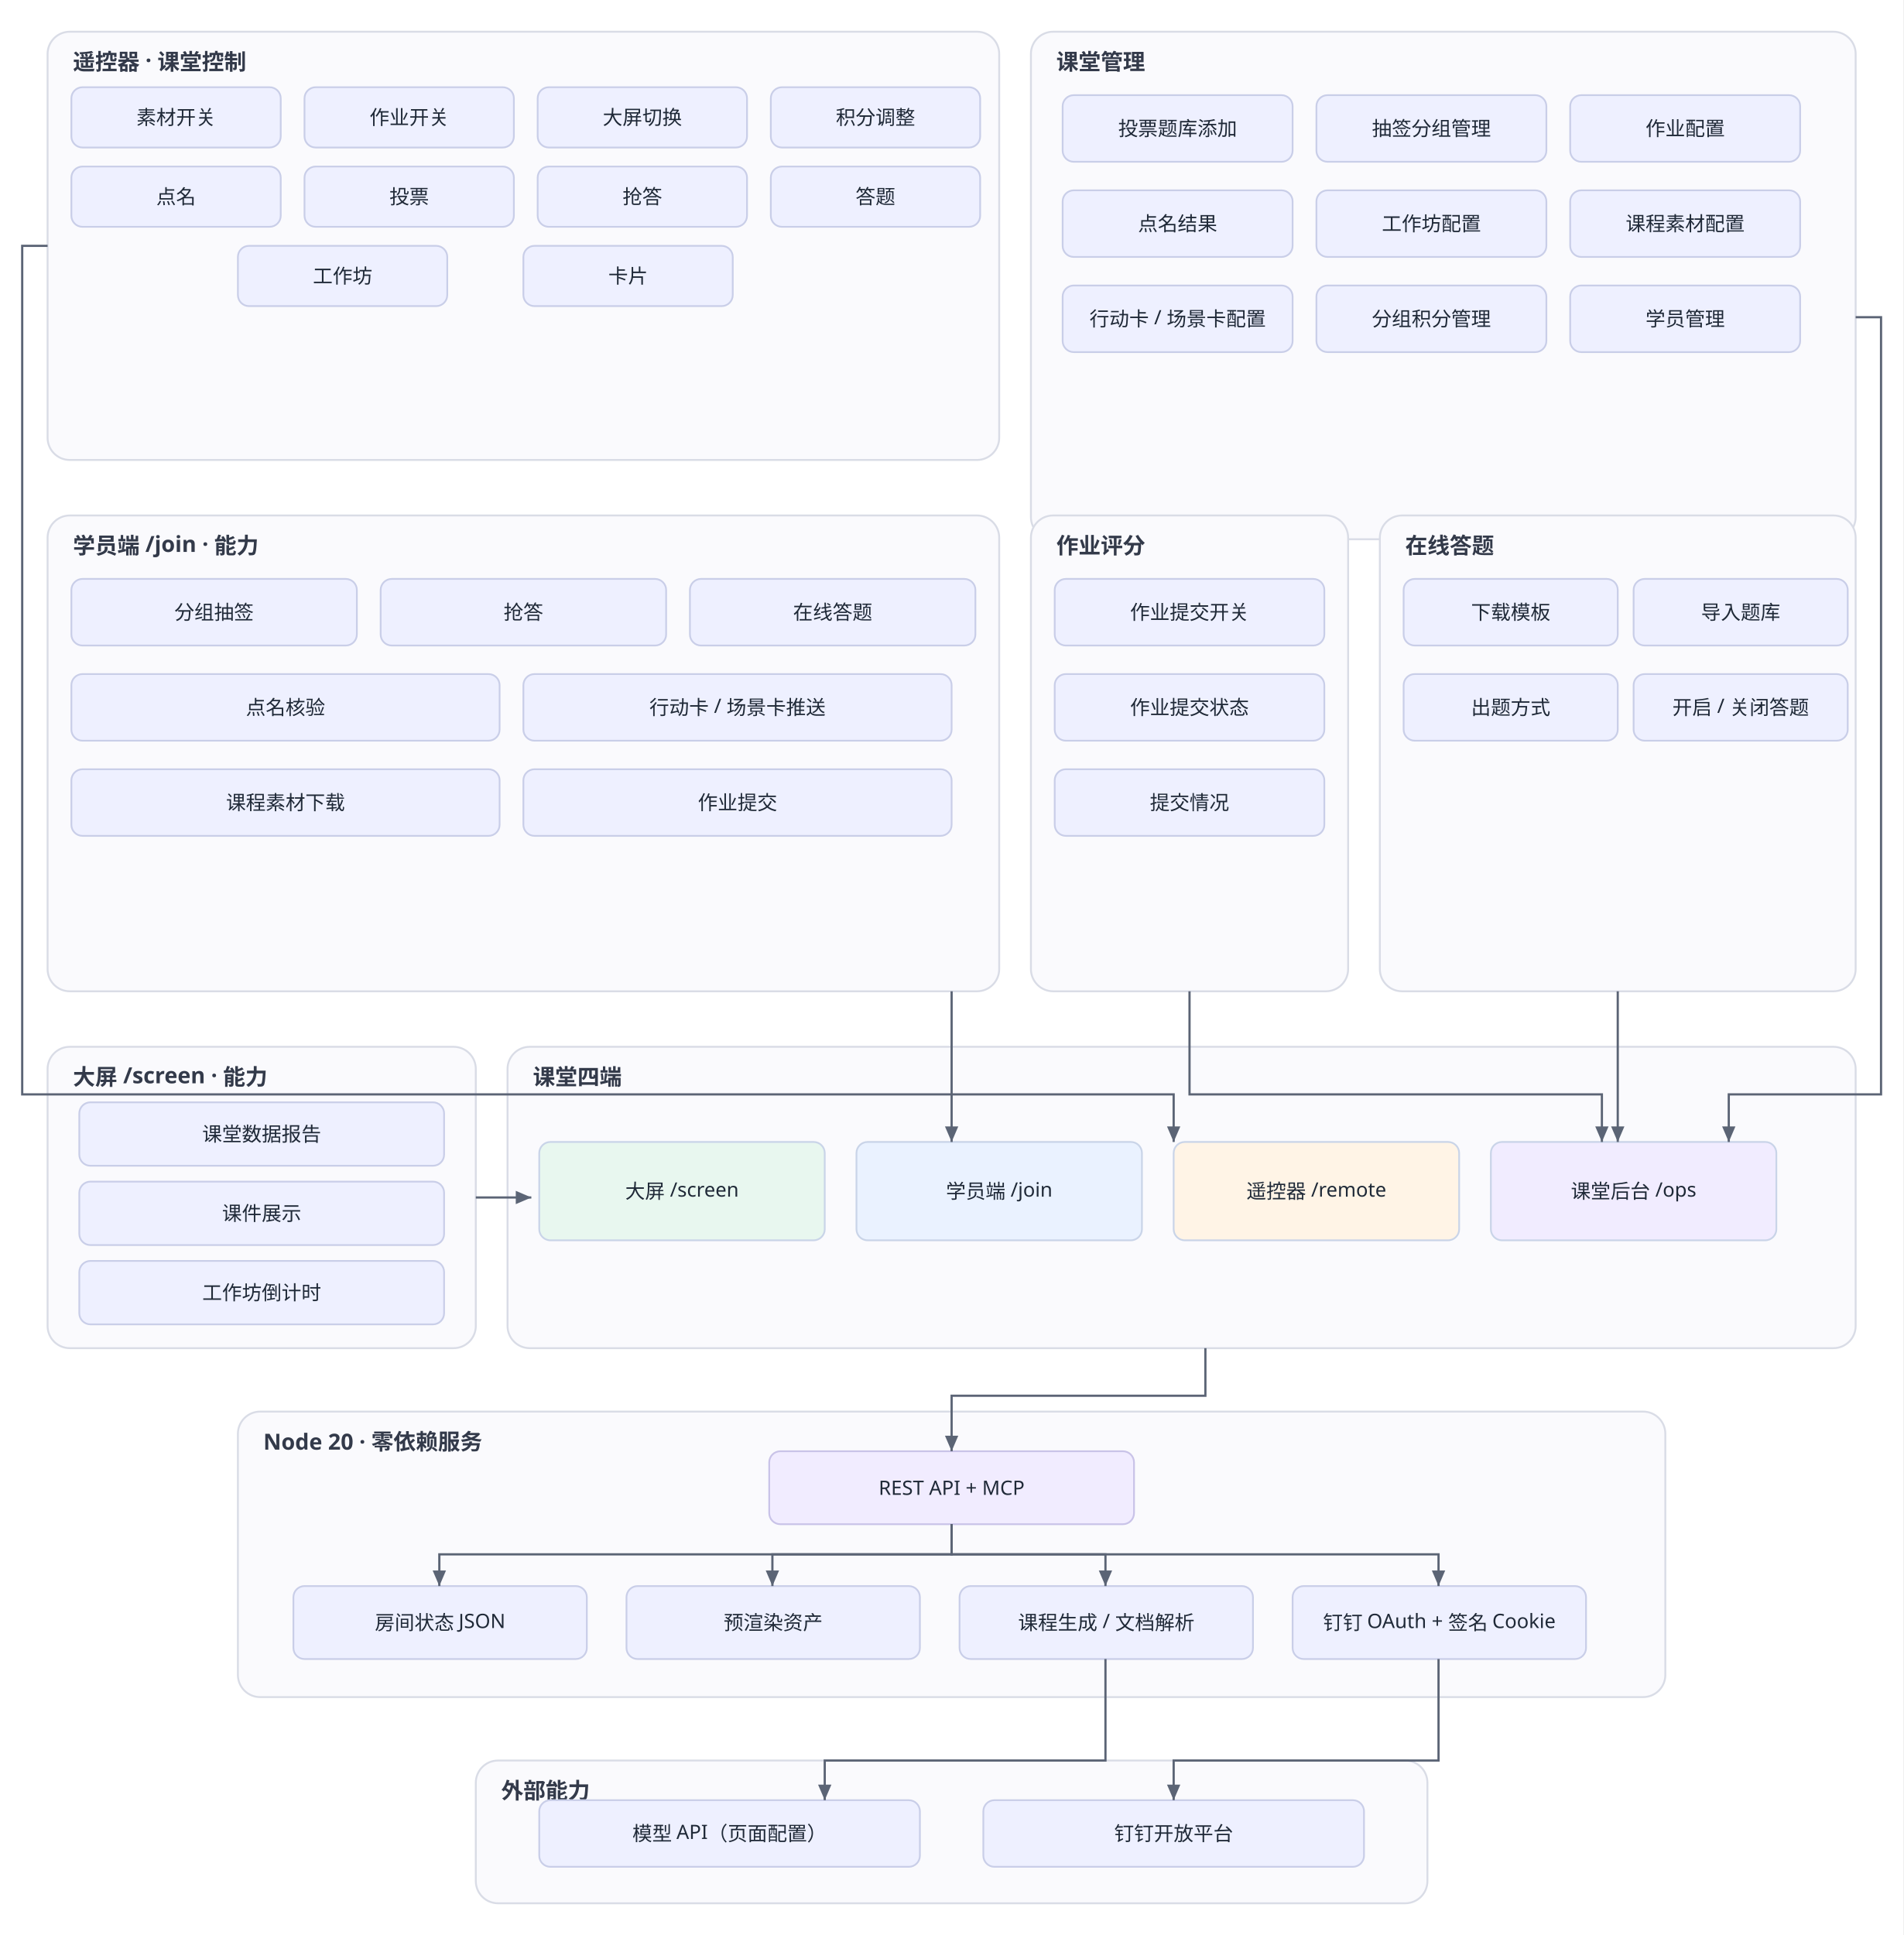
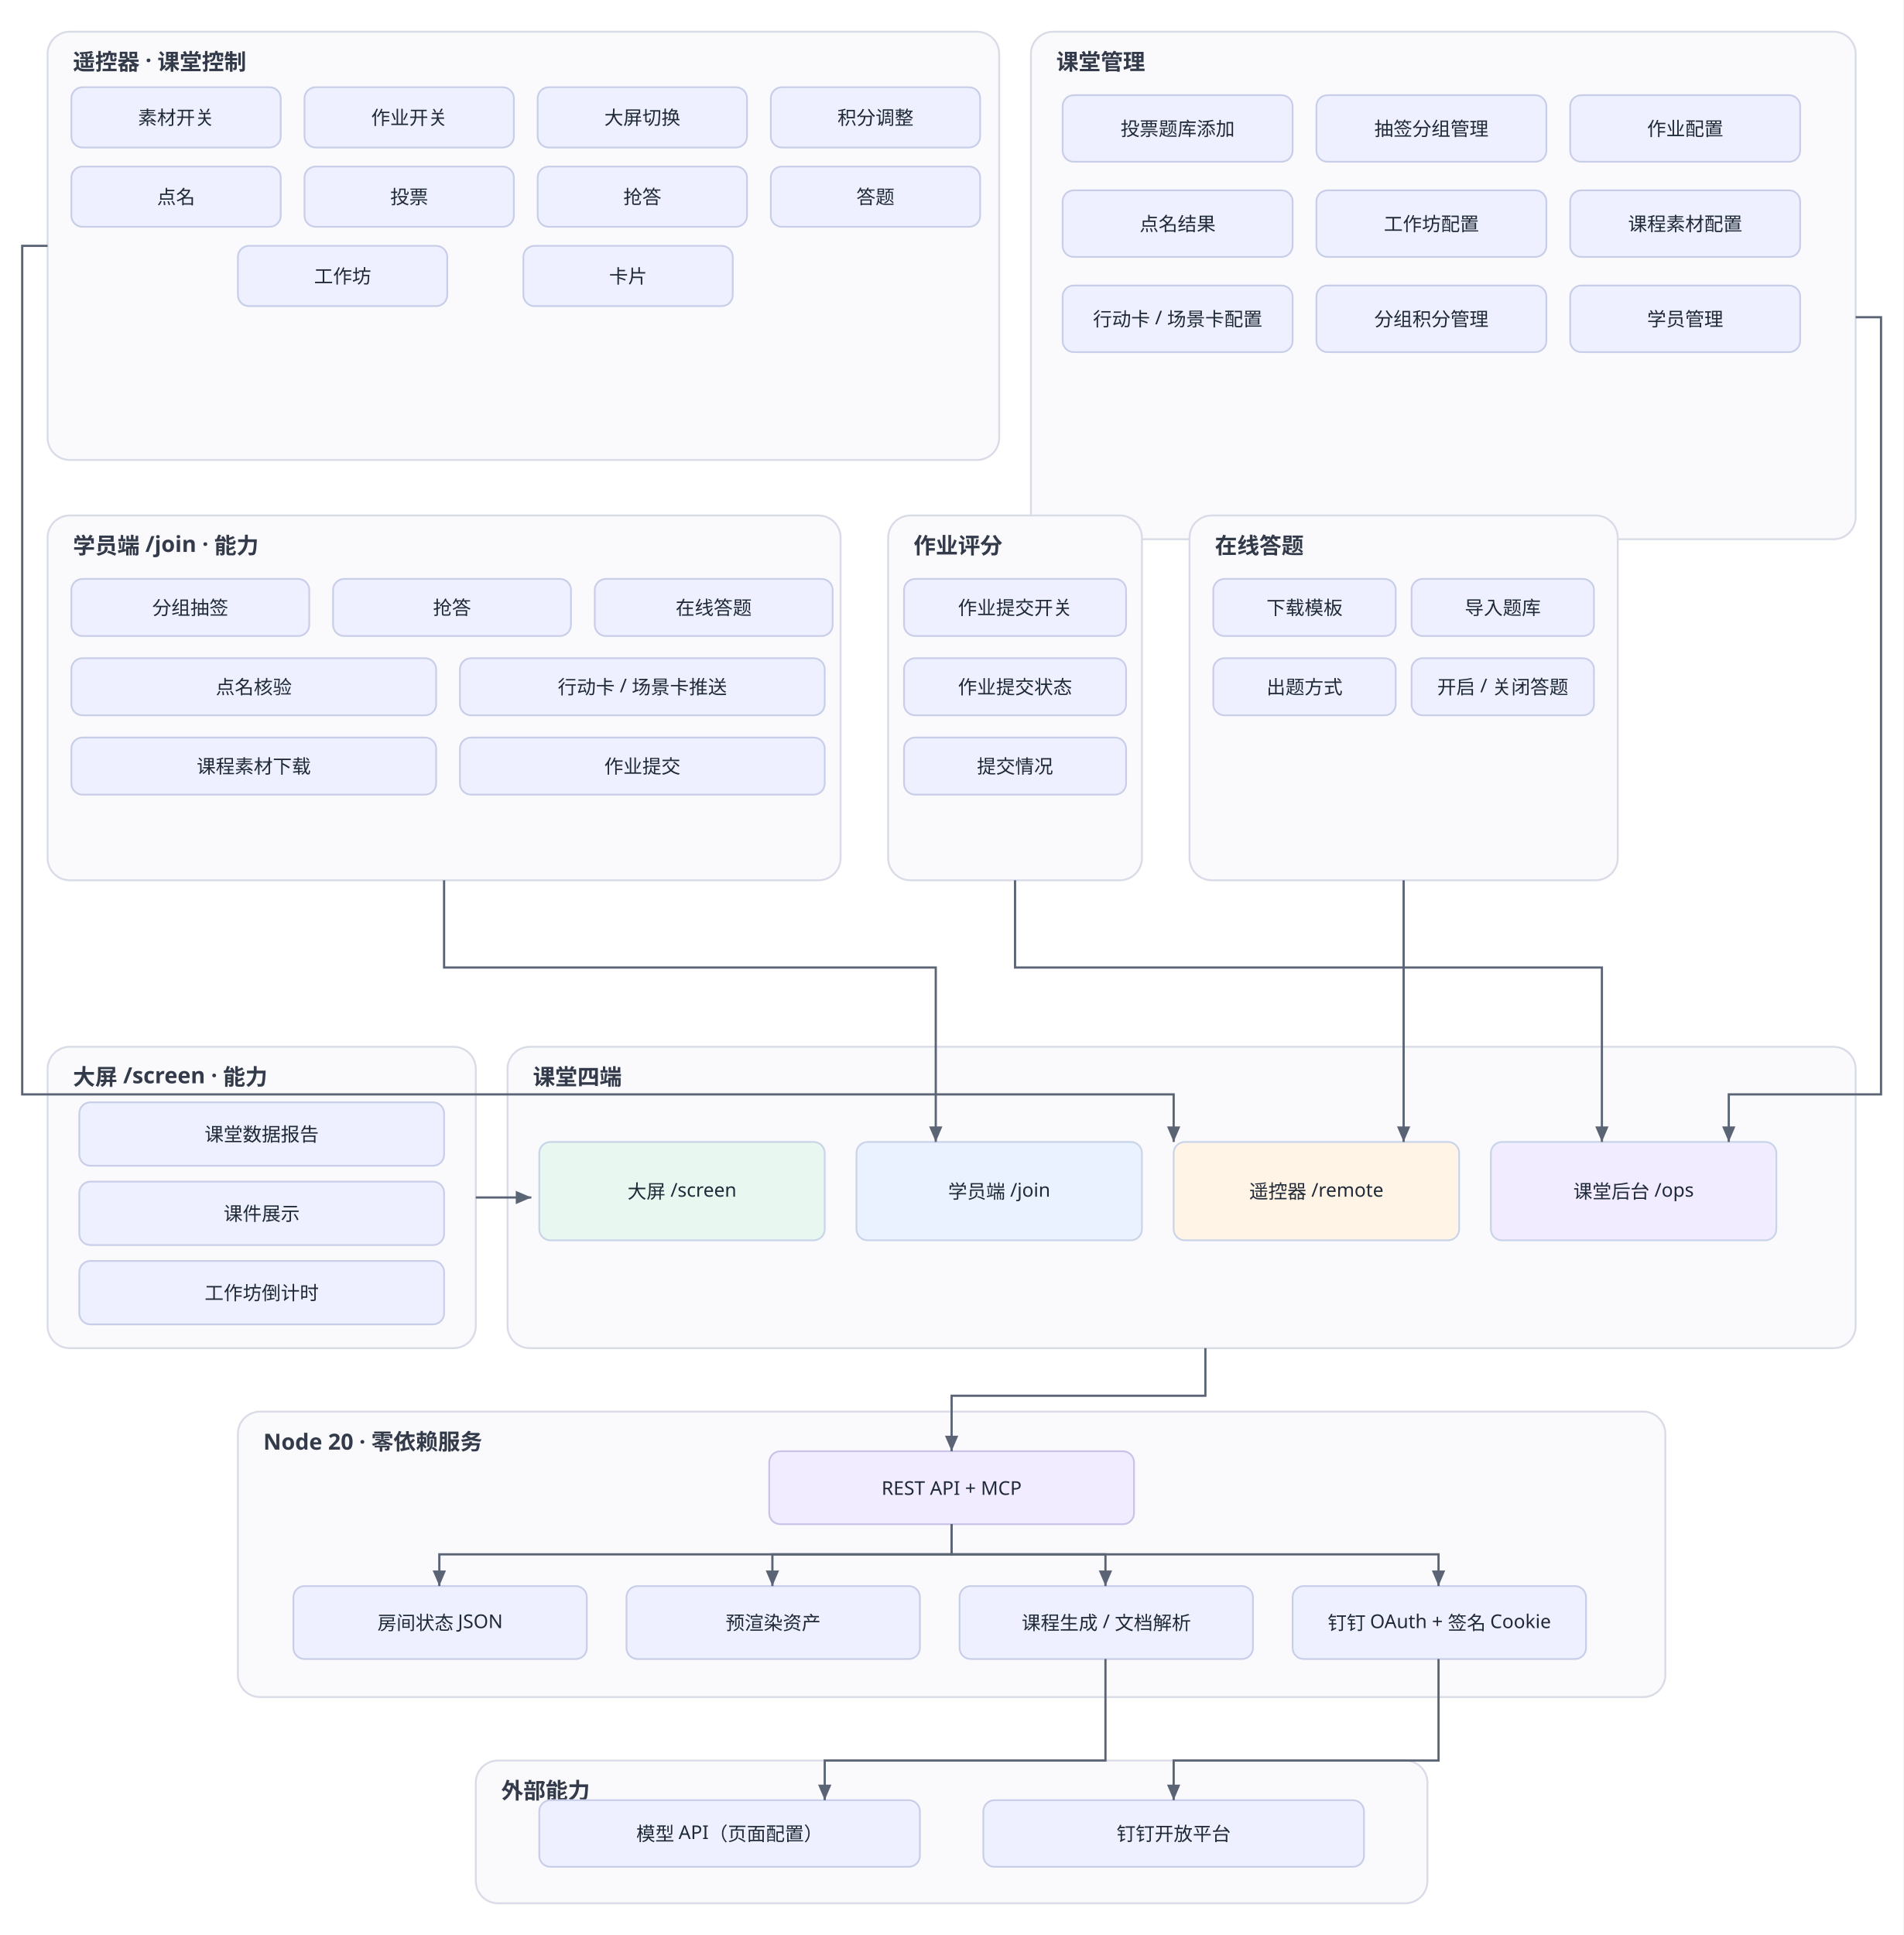
<svg xmlns="http://www.w3.org/2000/svg" width="1200" height="1220" viewBox="0 0 1200 1220" font-family="PingFang SC,Microsoft YaHei,Segoe UI,sans-serif">
  <defs>
    <marker id="arrow" markerWidth="9" markerHeight="9" refX="7" refY="3" orient="auto">
      <path d="M0,0 L0,6 L7,3 z" fill="#5B6475" />
    </marker>
  </defs>
  <rect width="1200" height="1220" fill="#FFFFFF" />
  <rect x="30" y="20" width="600" height="270" rx="14" fill="#FAFAFD" stroke="#D9DCE6" stroke-width="1.2" />
  <text x="46" y="44" font-size="14" font-weight="700" fill="#333A4A">遥控器 · 课堂控制</text>
  <rect x="45" y="55" width="132" height="38" rx="7" fill="#EEF0FF" stroke="#C9CEE8" stroke-width="1.1" />
-   <text x="111" y="78.5" text-anchor="middle" font-size="12.5" fill="#1F2937">素材开关</text>
+   <text x="111" y="78.5" text-anchor="middle" font-size="12" fill="#1F2937">素材开关</text>
  <rect x="192" y="55" width="132" height="38" rx="7" fill="#EEF0FF" stroke="#C9CEE8" stroke-width="1.1" />
-   <text x="258" y="78.5" text-anchor="middle" font-size="12.5" fill="#1F2937">作业开关</text>
+   <text x="258" y="78.5" text-anchor="middle" font-size="12" fill="#1F2937">作业开关</text>
  <rect x="339" y="55" width="132" height="38" rx="7" fill="#EEF0FF" stroke="#C9CEE8" stroke-width="1.1" />
-   <text x="405" y="78.5" text-anchor="middle" font-size="12.5" fill="#1F2937">大屏切换</text>
+   <text x="405" y="78.5" text-anchor="middle" font-size="12" fill="#1F2937">大屏切换</text>
  <rect x="486" y="55" width="132" height="38" rx="7" fill="#EEF0FF" stroke="#C9CEE8" stroke-width="1.1" />
-   <text x="552" y="78.5" text-anchor="middle" font-size="12.5" fill="#1F2937">积分调整</text>
+   <text x="552" y="78.5" text-anchor="middle" font-size="12" fill="#1F2937">积分调整</text>
  <rect x="45" y="105" width="132" height="38" rx="7" fill="#EEF0FF" stroke="#C9CEE8" stroke-width="1.1" />
-   <text x="111" y="128.5" text-anchor="middle" font-size="12.5" fill="#1F2937">点名</text>
+   <text x="111" y="128.5" text-anchor="middle" font-size="12" fill="#1F2937">点名</text>
  <rect x="192" y="105" width="132" height="38" rx="7" fill="#EEF0FF" stroke="#C9CEE8" stroke-width="1.1" />
-   <text x="258" y="128.5" text-anchor="middle" font-size="12.5" fill="#1F2937">投票</text>
+   <text x="258" y="128.5" text-anchor="middle" font-size="12" fill="#1F2937">投票</text>
  <rect x="339" y="105" width="132" height="38" rx="7" fill="#EEF0FF" stroke="#C9CEE8" stroke-width="1.1" />
-   <text x="405" y="128.5" text-anchor="middle" font-size="12.5" fill="#1F2937">抢答</text>
+   <text x="405" y="128.5" text-anchor="middle" font-size="12" fill="#1F2937">抢答</text>
  <rect x="486" y="105" width="132" height="38" rx="7" fill="#EEF0FF" stroke="#C9CEE8" stroke-width="1.1" />
-   <text x="552" y="128.5" text-anchor="middle" font-size="12.5" fill="#1F2937">答题</text>
+   <text x="552" y="128.5" text-anchor="middle" font-size="12" fill="#1F2937">答题</text>
  <rect x="150" y="155" width="132" height="38" rx="7" fill="#EEF0FF" stroke="#C9CEE8" stroke-width="1.1" />
-   <text x="216" y="178.5" text-anchor="middle" font-size="12.5" fill="#1F2937">工作坊</text>
+   <text x="216" y="178.5" text-anchor="middle" font-size="12" fill="#1F2937">工作坊</text>
  <rect x="330" y="155" width="132" height="38" rx="7" fill="#EEF0FF" stroke="#C9CEE8" stroke-width="1.1" />
-   <text x="396" y="178.5" text-anchor="middle" font-size="12.5" fill="#1F2937">卡片</text>
+   <text x="396" y="178.5" text-anchor="middle" font-size="12" fill="#1F2937">卡片</text>
  <rect x="650" y="20" width="520" height="320" rx="14" fill="#FAFAFD" stroke="#D9DCE6" stroke-width="1.2" />
  <text x="666" y="44" font-size="14" font-weight="700" fill="#333A4A">课堂管理</text>
  <rect x="670" y="60" width="145" height="42" rx="7" fill="#EEF0FF" stroke="#C9CEE8" stroke-width="1.1" />
-   <text x="742.5" y="85.5" text-anchor="middle" font-size="12.5" fill="#1F2937">投票题库添加</text>
+   <text x="742.5" y="85.5" text-anchor="middle" font-size="12" fill="#1F2937">投票题库添加</text>
  <rect x="830" y="60" width="145" height="42" rx="7" fill="#EEF0FF" stroke="#C9CEE8" stroke-width="1.1" />
-   <text x="902.5" y="85.5" text-anchor="middle" font-size="12.5" fill="#1F2937">抽签分组管理</text>
+   <text x="902.5" y="85.5" text-anchor="middle" font-size="12" fill="#1F2937">抽签分组管理</text>
  <rect x="990" y="60" width="145" height="42" rx="7" fill="#EEF0FF" stroke="#C9CEE8" stroke-width="1.1" />
-   <text x="1062.5" y="85.5" text-anchor="middle" font-size="12.5" fill="#1F2937">作业配置</text>
+   <text x="1062.5" y="85.5" text-anchor="middle" font-size="12" fill="#1F2937">作业配置</text>
  <rect x="670" y="120" width="145" height="42" rx="7" fill="#EEF0FF" stroke="#C9CEE8" stroke-width="1.1" />
-   <text x="742.5" y="145.5" text-anchor="middle" font-size="12.5" fill="#1F2937">点名结果</text>
+   <text x="742.5" y="145.5" text-anchor="middle" font-size="12" fill="#1F2937">点名结果</text>
  <rect x="830" y="120" width="145" height="42" rx="7" fill="#EEF0FF" stroke="#C9CEE8" stroke-width="1.1" />
-   <text x="902.5" y="145.5" text-anchor="middle" font-size="12.5" fill="#1F2937">工作坊配置</text>
+   <text x="902.5" y="145.5" text-anchor="middle" font-size="12" fill="#1F2937">工作坊配置</text>
  <rect x="990" y="120" width="145" height="42" rx="7" fill="#EEF0FF" stroke="#C9CEE8" stroke-width="1.1" />
-   <text x="1062.5" y="145.5" text-anchor="middle" font-size="12.5" fill="#1F2937">课程素材配置</text>
+   <text x="1062.5" y="145.5" text-anchor="middle" font-size="12" fill="#1F2937">课程素材配置</text>
  <rect x="670" y="180" width="145" height="42" rx="7" fill="#EEF0FF" stroke="#C9CEE8" stroke-width="1.1" />
-   <text x="742.5" y="205.5" text-anchor="middle" font-size="12.5" fill="#1F2937">行动卡 / 场景卡配置</text>
+   <text x="742.5" y="205.5" text-anchor="middle" font-size="12" fill="#1F2937">行动卡 / 场景卡配置</text>
  <rect x="830" y="180" width="145" height="42" rx="7" fill="#EEF0FF" stroke="#C9CEE8" stroke-width="1.1" />
-   <text x="902.5" y="205.5" text-anchor="middle" font-size="12.5" fill="#1F2937">分组积分管理</text>
+   <text x="902.5" y="205.5" text-anchor="middle" font-size="12" fill="#1F2937">分组积分管理</text>
  <rect x="990" y="180" width="145" height="42" rx="7" fill="#EEF0FF" stroke="#C9CEE8" stroke-width="1.1" />
-   <text x="1062.5" y="205.5" text-anchor="middle" font-size="12.5" fill="#1F2937">学员管理</text>
-   <rect x="30" y="325" width="600" height="300" rx="14" fill="#FAFAFD" stroke="#D9DCE6" stroke-width="1.2" />
+   <text x="1062.5" y="205.5" text-anchor="middle" font-size="12" fill="#1F2937">学员管理</text>
+   <rect x="30" y="325" width="500" height="230" rx="14" fill="#FAFAFD" stroke="#D9DCE6" stroke-width="1.2" />
  <text x="46" y="349" font-size="14" font-weight="700" fill="#333A4A">学员端 /join · 能力</text>
-   <rect x="45" y="365" width="180" height="42" rx="7" fill="#EEF0FF" stroke="#C9CEE8" stroke-width="1.1" />
-   <text x="135" y="390.5" text-anchor="middle" font-size="12.5" fill="#1F2937">分组抽签</text>
-   <rect x="240" y="365" width="180" height="42" rx="7" fill="#EEF0FF" stroke="#C9CEE8" stroke-width="1.1" />
-   <text x="330" y="390.5" text-anchor="middle" font-size="12.5" fill="#1F2937">抢答</text>
-   <rect x="435" y="365" width="180" height="42" rx="7" fill="#EEF0FF" stroke="#C9CEE8" stroke-width="1.1" />
-   <text x="525" y="390.5" text-anchor="middle" font-size="12.5" fill="#1F2937">在线答题</text>
-   <rect x="45" y="425" width="270" height="42" rx="7" fill="#EEF0FF" stroke="#C9CEE8" stroke-width="1.1" />
-   <text x="180" y="450.5" text-anchor="middle" font-size="12.5" fill="#1F2937">点名核验</text>
-   <rect x="330" y="425" width="270" height="42" rx="7" fill="#EEF0FF" stroke="#C9CEE8" stroke-width="1.1" />
-   <text x="465" y="450.5" text-anchor="middle" font-size="12.5" fill="#1F2937">行动卡 / 场景卡推送</text>
-   <rect x="45" y="485" width="270" height="42" rx="7" fill="#EEF0FF" stroke="#C9CEE8" stroke-width="1.1" />
-   <text x="180" y="510.5" text-anchor="middle" font-size="12.5" fill="#1F2937">课程素材下载</text>
-   <rect x="330" y="485" width="270" height="42" rx="7" fill="#EEF0FF" stroke="#C9CEE8" stroke-width="1.1" />
-   <text x="465" y="510.5" text-anchor="middle" font-size="12.5" fill="#1F2937">作业提交</text>
-   <rect x="650" y="325" width="200" height="300" rx="14" fill="#FAFAFD" stroke="#D9DCE6" stroke-width="1.2" />
-   <text x="666" y="349" font-size="14" font-weight="700" fill="#333A4A">作业评分</text>
-   <rect x="665" y="365" width="170" height="42" rx="7" fill="#EEF0FF" stroke="#C9CEE8" stroke-width="1.1" />
-   <text x="750" y="390.5" text-anchor="middle" font-size="12.5" fill="#1F2937">作业提交开关</text>
-   <rect x="665" y="425" width="170" height="42" rx="7" fill="#EEF0FF" stroke="#C9CEE8" stroke-width="1.1" />
-   <text x="750" y="450.5" text-anchor="middle" font-size="12.5" fill="#1F2937">作业提交状态</text>
-   <rect x="665" y="485" width="170" height="42" rx="7" fill="#EEF0FF" stroke="#C9CEE8" stroke-width="1.1" />
-   <text x="750" y="510.5" text-anchor="middle" font-size="12.5" fill="#1F2937">提交情况</text>
-   <rect x="870" y="325" width="300" height="300" rx="14" fill="#FAFAFD" stroke="#D9DCE6" stroke-width="1.2" />
-   <text x="886" y="349" font-size="14" font-weight="700" fill="#333A4A">在线答题</text>
-   <rect x="885" y="365" width="135" height="42" rx="7" fill="#EEF0FF" stroke="#C9CEE8" stroke-width="1.1" />
-   <text x="952.5" y="390.5" text-anchor="middle" font-size="12.5" fill="#1F2937">下载模板</text>
-   <rect x="1030" y="365" width="135" height="42" rx="7" fill="#EEF0FF" stroke="#C9CEE8" stroke-width="1.1" />
-   <text x="1097.5" y="390.5" text-anchor="middle" font-size="12.5" fill="#1F2937">导入题库</text>
-   <rect x="885" y="425" width="135" height="42" rx="7" fill="#EEF0FF" stroke="#C9CEE8" stroke-width="1.1" />
-   <text x="952.5" y="450.5" text-anchor="middle" font-size="12.5" fill="#1F2937">出题方式</text>
-   <rect x="1030" y="425" width="135" height="42" rx="7" fill="#EEF0FF" stroke="#C9CEE8" stroke-width="1.1" />
-   <text x="1097.5" y="450.5" text-anchor="middle" font-size="12.5" fill="#1F2937">开启 / 关闭答题</text>
+   <rect x="45" y="365" width="150" height="36" rx="7" fill="#EEF0FF" stroke="#C9CEE8" stroke-width="1.1" />
+   <text x="120" y="387.5" text-anchor="middle" font-size="12" fill="#1F2937">分组抽签</text>
+   <rect x="210" y="365" width="150" height="36" rx="7" fill="#EEF0FF" stroke="#C9CEE8" stroke-width="1.1" />
+   <text x="285" y="387.5" text-anchor="middle" font-size="12" fill="#1F2937">抢答</text>
+   <rect x="375" y="365" width="150" height="36" rx="7" fill="#EEF0FF" stroke="#C9CEE8" stroke-width="1.1" />
+   <text x="450" y="387.5" text-anchor="middle" font-size="12" fill="#1F2937">在线答题</text>
+   <rect x="45" y="415" width="230" height="36" rx="7" fill="#EEF0FF" stroke="#C9CEE8" stroke-width="1.1" />
+   <text x="160" y="437.5" text-anchor="middle" font-size="12" fill="#1F2937">点名核验</text>
+   <rect x="290" y="415" width="230" height="36" rx="7" fill="#EEF0FF" stroke="#C9CEE8" stroke-width="1.1" />
+   <text x="405" y="437.5" text-anchor="middle" font-size="12" fill="#1F2937">行动卡 / 场景卡推送</text>
+   <rect x="45" y="465" width="230" height="36" rx="7" fill="#EEF0FF" stroke="#C9CEE8" stroke-width="1.1" />
+   <text x="160" y="487.5" text-anchor="middle" font-size="12" fill="#1F2937">课程素材下载</text>
+   <rect x="290" y="465" width="230" height="36" rx="7" fill="#EEF0FF" stroke="#C9CEE8" stroke-width="1.1" />
+   <text x="405" y="487.5" text-anchor="middle" font-size="12" fill="#1F2937">作业提交</text>
+   <rect x="560" y="325" width="160" height="230" rx="14" fill="#FAFAFD" stroke="#D9DCE6" stroke-width="1.2" />
+   <text x="576" y="349" font-size="14" font-weight="700" fill="#333A4A">作业评分</text>
+   <rect x="570" y="365" width="140" height="36" rx="7" fill="#EEF0FF" stroke="#C9CEE8" stroke-width="1.1" />
+   <text x="640" y="387.5" text-anchor="middle" font-size="12" fill="#1F2937">作业提交开关</text>
+   <rect x="570" y="415" width="140" height="36" rx="7" fill="#EEF0FF" stroke="#C9CEE8" stroke-width="1.1" />
+   <text x="640" y="437.5" text-anchor="middle" font-size="12" fill="#1F2937">作业提交状态</text>
+   <rect x="570" y="465" width="140" height="36" rx="7" fill="#EEF0FF" stroke="#C9CEE8" stroke-width="1.1" />
+   <text x="640" y="487.5" text-anchor="middle" font-size="12" fill="#1F2937">提交情况</text>
+   <rect x="750" y="325" width="270" height="230" rx="14" fill="#FAFAFD" stroke="#D9DCE6" stroke-width="1.2" />
+   <text x="766" y="349" font-size="14" font-weight="700" fill="#333A4A">在线答题</text>
+   <rect x="765" y="365" width="115" height="36" rx="7" fill="#EEF0FF" stroke="#C9CEE8" stroke-width="1.1" />
+   <text x="822.5" y="387.5" text-anchor="middle" font-size="12" fill="#1F2937">下载模板</text>
+   <rect x="890" y="365" width="115" height="36" rx="7" fill="#EEF0FF" stroke="#C9CEE8" stroke-width="1.1" />
+   <text x="947.5" y="387.5" text-anchor="middle" font-size="12" fill="#1F2937">导入题库</text>
+   <rect x="765" y="415" width="115" height="36" rx="7" fill="#EEF0FF" stroke="#C9CEE8" stroke-width="1.1" />
+   <text x="822.5" y="437.5" text-anchor="middle" font-size="12" fill="#1F2937">出题方式</text>
+   <rect x="890" y="415" width="115" height="36" rx="7" fill="#EEF0FF" stroke="#C9CEE8" stroke-width="1.1" />
+   <text x="947.5" y="437.5" text-anchor="middle" font-size="12" fill="#1F2937">开启 / 关闭答题</text>
  <rect x="30" y="660" width="270" height="190" rx="14" fill="#FAFAFD" stroke="#D9DCE6" stroke-width="1.2" />
  <text x="46" y="684" font-size="14" font-weight="700" fill="#333A4A">大屏 /screen · 能力</text>
  <rect x="50" y="695" width="230" height="40" rx="7" fill="#EEF0FF" stroke="#C9CEE8" stroke-width="1.1" />
-   <text x="165" y="719.5" text-anchor="middle" font-size="12.5" fill="#1F2937">课堂数据报告</text>
+   <text x="165" y="719.5" text-anchor="middle" font-size="12" fill="#1F2937">课堂数据报告</text>
  <rect x="50" y="745" width="230" height="40" rx="7" fill="#EEF0FF" stroke="#C9CEE8" stroke-width="1.1" />
-   <text x="165" y="769.5" text-anchor="middle" font-size="12.5" fill="#1F2937">课件展示</text>
+   <text x="165" y="769.5" text-anchor="middle" font-size="12" fill="#1F2937">课件展示</text>
  <rect x="50" y="795" width="230" height="40" rx="7" fill="#EEF0FF" stroke="#C9CEE8" stroke-width="1.1" />
-   <text x="165" y="819.5" text-anchor="middle" font-size="12.5" fill="#1F2937">工作坊倒计时</text>
+   <text x="165" y="819.5" text-anchor="middle" font-size="12" fill="#1F2937">工作坊倒计时</text>
  <rect x="320" y="660" width="850" height="190" rx="14" fill="#FAFAFD" stroke="#D9DCE6" stroke-width="1.2" />
  <text x="336" y="684" font-size="14" font-weight="700" fill="#333A4A">课堂四端</text>
  <rect x="340" y="720" width="180" height="62" rx="7" fill="#E8F7EF" stroke="#C9D4E8" stroke-width="1.1" />
-   <text x="430" y="755.5" text-anchor="middle" font-size="12.5" fill="#1F2937">大屏 /screen</text>
+   <text x="430" y="755.5" text-anchor="middle" font-size="12" fill="#1F2937">大屏 /screen</text>
  <rect x="540" y="720" width="180" height="62" rx="7" fill="#EAF2FF" stroke="#C9D4E8" stroke-width="1.1" />
-   <text x="630" y="755.5" text-anchor="middle" font-size="12.5" fill="#1F2937">学员端 /join</text>
+   <text x="630" y="755.5" text-anchor="middle" font-size="12" fill="#1F2937">学员端 /join</text>
  <rect x="740" y="720" width="180" height="62" rx="7" fill="#FFF4E6" stroke="#C9D4E8" stroke-width="1.1" />
-   <text x="830" y="755.5" text-anchor="middle" font-size="12.5" fill="#1F2937">遥控器 /remote</text>
+   <text x="830" y="755.5" text-anchor="middle" font-size="12" fill="#1F2937">遥控器 /remote</text>
  <rect x="940" y="720" width="180" height="62" rx="7" fill="#F1ECFF" stroke="#C9D4E8" stroke-width="1.1" />
-   <text x="1030" y="755.5" text-anchor="middle" font-size="12.5" fill="#1F2937">课堂后台 /ops</text>
+   <text x="1030" y="755.5" text-anchor="middle" font-size="12" fill="#1F2937">课堂后台 /ops</text>
  <rect x="150" y="890" width="900" height="180" rx="14" fill="#FAFAFD" stroke="#D9DCE6" stroke-width="1.2" />
  <text x="166" y="914" font-size="14" font-weight="700" fill="#333A4A">Node 20 · 零依赖服务</text>
  <rect x="485" y="915" width="230" height="46" rx="7" fill="#F1ECFF" stroke="#C9C3E8" stroke-width="1.1" />
-   <text x="600" y="942.5" text-anchor="middle" font-size="12.5" fill="#1F2937">REST API + MCP</text>
+   <text x="600" y="942.5" text-anchor="middle" font-size="12" fill="#1F2937">REST API + MCP</text>
  <rect x="185" y="1000" width="185" height="46" rx="7" fill="#EEF0FF" stroke="#C9CEE8" stroke-width="1.1" />
-   <text x="277.5" y="1027.5" text-anchor="middle" font-size="12.5" fill="#1F2937">房间状态 JSON</text>
+   <text x="277.5" y="1027.5" text-anchor="middle" font-size="12" fill="#1F2937">房间状态 JSON</text>
  <rect x="395" y="1000" width="185" height="46" rx="7" fill="#EEF0FF" stroke="#C9CEE8" stroke-width="1.1" />
-   <text x="487.5" y="1027.5" text-anchor="middle" font-size="12.5" fill="#1F2937">预渲染资产</text>
+   <text x="487.5" y="1027.5" text-anchor="middle" font-size="12" fill="#1F2937">预渲染资产</text>
  <rect x="605" y="1000" width="185" height="46" rx="7" fill="#EEF0FF" stroke="#C9CEE8" stroke-width="1.1" />
-   <text x="697.5" y="1027.5" text-anchor="middle" font-size="12.5" fill="#1F2937">课程生成 / 文档解析</text>
+   <text x="697.5" y="1027.5" text-anchor="middle" font-size="12" fill="#1F2937">课程生成 / 文档解析</text>
  <rect x="815" y="1000" width="185" height="46" rx="7" fill="#EEF0FF" stroke="#C9CEE8" stroke-width="1.1" />
-   <text x="907.5" y="1027.5" text-anchor="middle" font-size="12.5" fill="#1F2937">钉钉 OAuth + 签名 Cookie</text>
+   <text x="907.5" y="1027.5" text-anchor="middle" font-size="12" fill="#1F2937">钉钉 OAuth + 签名 Cookie</text>
  <rect x="300" y="1110" width="600" height="90" rx="14" fill="#FAFAFD" stroke="#D9DCE6" stroke-width="1.2" />
  <text x="316" y="1134" font-size="14" font-weight="700" fill="#333A4A">外部能力</text>
  <rect x="340" y="1135" width="240" height="42" rx="7" fill="#EEF0FF" stroke="#C9CEE8" stroke-width="1.1" />
-   <text x="460" y="1160.5" text-anchor="middle" font-size="12.5" fill="#1F2937">模型 API（页面配置）</text>
+   <text x="460" y="1160.5" text-anchor="middle" font-size="12" fill="#1F2937">模型 API（页面配置）</text>
  <rect x="620" y="1135" width="240" height="42" rx="7" fill="#EEF0FF" stroke="#C9CEE8" stroke-width="1.1" />
-   <text x="740" y="1160.5" text-anchor="middle" font-size="12.5" fill="#1F2937">钉钉开放平台</text>
+   <text x="740" y="1160.5" text-anchor="middle" font-size="12" fill="#1F2937">钉钉开放平台</text>
  <path d="M30,155 H14 V690 H740 V720" fill="none" stroke="#5B6475" stroke-width="1.4" marker-end="url(#arrow)" />
  <path d="M1170,200 H1186 V690 H1090 V720" fill="none" stroke="#5B6475" stroke-width="1.4" marker-end="url(#arrow)" />
-   <path d="M600,625 V720" fill="none" stroke="#5B6475" stroke-width="1.4" marker-end="url(#arrow)" />
-   <path d="M750,625 V690 H1010 V720" fill="none" stroke="#5B6475" stroke-width="1.4" marker-end="url(#arrow)" />
-   <path d="M1020,625 V720" fill="none" stroke="#5B6475" stroke-width="1.4" marker-end="url(#arrow)" />
+   <path d="M280,555 V610 H590 V720" fill="none" stroke="#5B6475" stroke-width="1.4" marker-end="url(#arrow)" />
+   <path d="M640,555 V610 H1010 V720" fill="none" stroke="#5B6475" stroke-width="1.4" marker-end="url(#arrow)" />
+   <path d="M885,555 V720" fill="none" stroke="#5B6475" stroke-width="1.4" marker-end="url(#arrow)" />
  <path d="M300,755 H335" fill="none" stroke="#5B6475" stroke-width="1.4" marker-end="url(#arrow)" />
  <path d="M760,850 V880 H600 V915" fill="none" stroke="#5B6475" stroke-width="1.4" marker-end="url(#arrow)" />
  <path d="M600,961 V980 H277 V1000" fill="none" stroke="#5B6475" stroke-width="1.4" marker-end="url(#arrow)" />
  <path d="M600,961 V980 H487 V1000" fill="none" stroke="#5B6475" stroke-width="1.4" marker-end="url(#arrow)" />
  <path d="M600,961 V980 H697 V1000" fill="none" stroke="#5B6475" stroke-width="1.4" marker-end="url(#arrow)" />
  <path d="M600,961 V980 H907 V1000" fill="none" stroke="#5B6475" stroke-width="1.4" marker-end="url(#arrow)" />
  <path d="M697,1046 V1110 H520 V1135" fill="none" stroke="#5B6475" stroke-width="1.4" marker-end="url(#arrow)" />
  <path d="M907,1046 V1110 H740 V1135" fill="none" stroke="#5B6475" stroke-width="1.4" marker-end="url(#arrow)" />
</svg>
